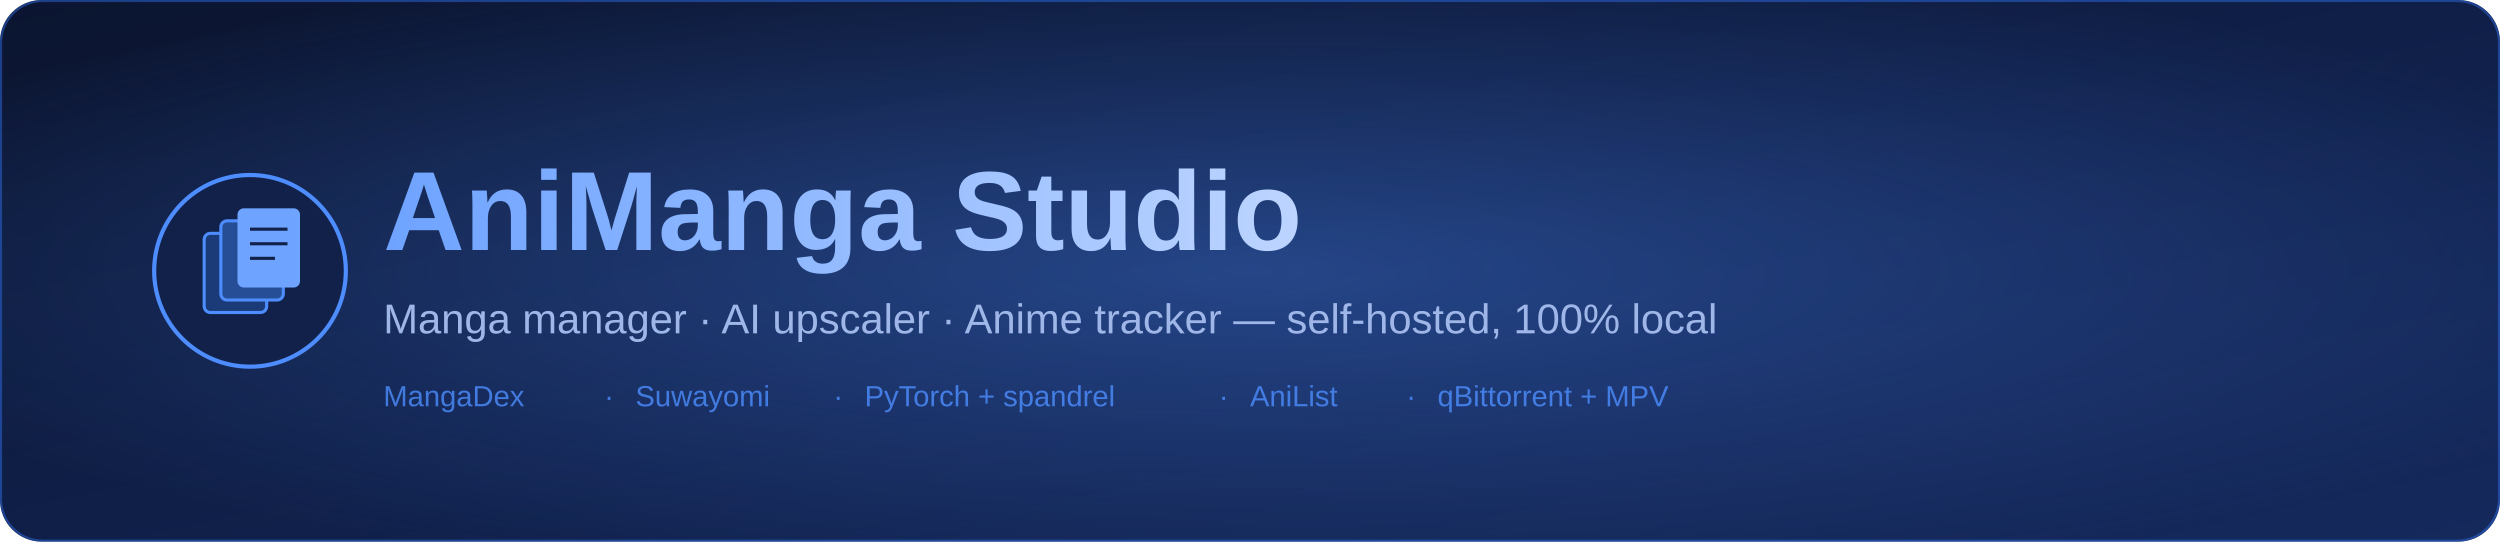
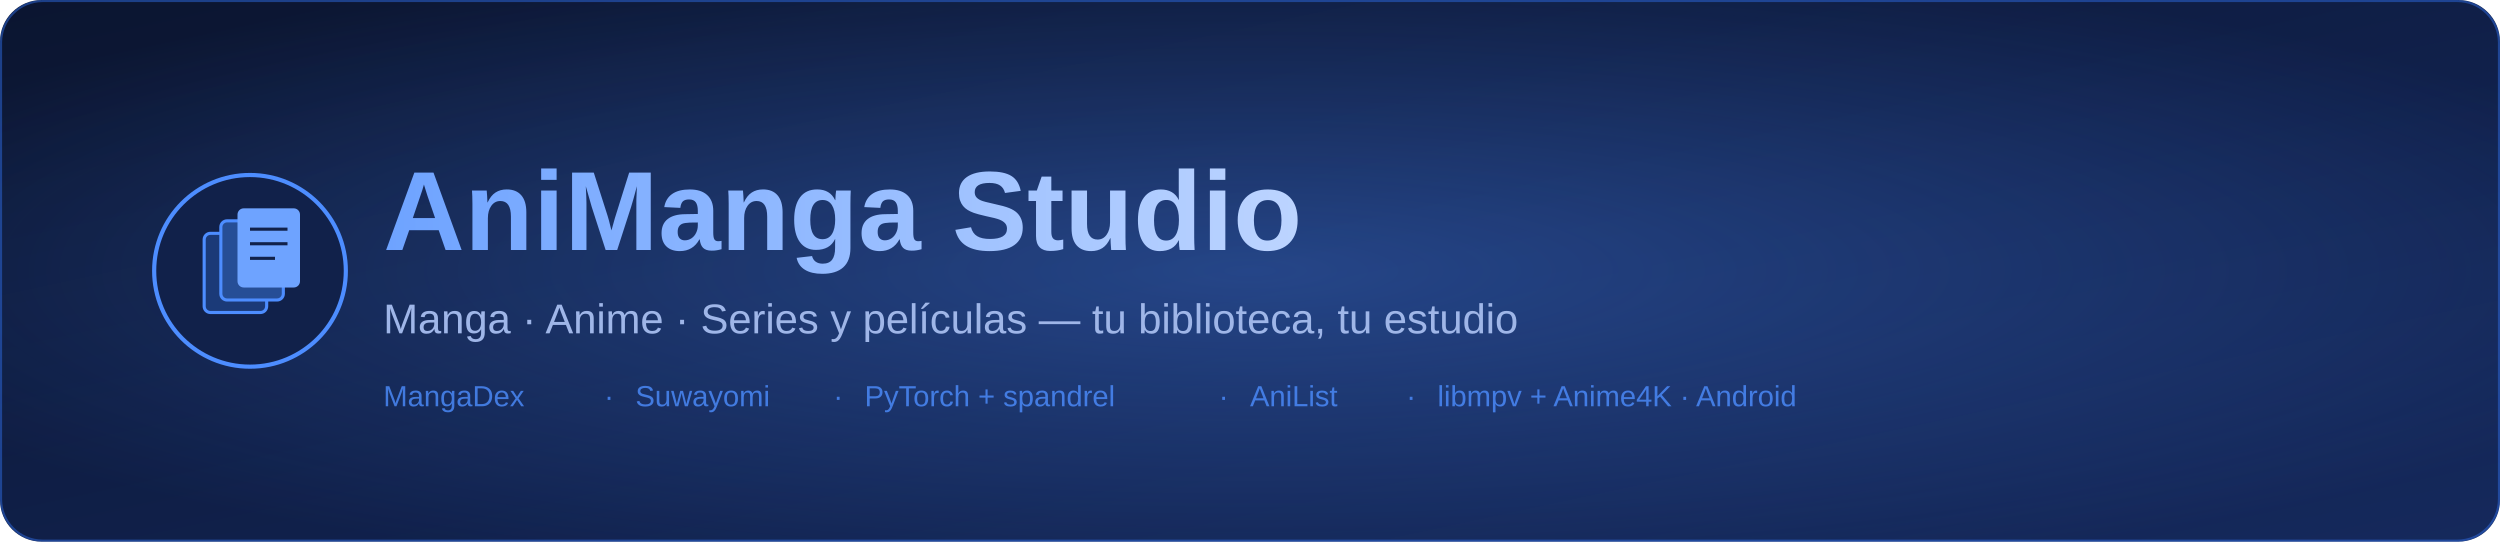
<svg xmlns="http://www.w3.org/2000/svg" width="1200" height="260" viewBox="0 0 1200 260">
  <defs>
    <linearGradient id="bg" x1="0%" y1="0%" x2="100%" y2="100%">
      <stop offset="0%" stop-color="#0b1530" />
      <stop offset="55%" stop-color="#10204a" />
      <stop offset="100%" stop-color="#15295c" />
    </linearGradient>
    <linearGradient id="title" x1="0%" y1="0%" x2="100%" y2="0%">
      <stop offset="0%" stop-color="#6ea3ff" />
      <stop offset="100%" stop-color="#bcd4ff" />
    </linearGradient>
    <radialGradient id="glow" cx="50%" cy="50%" r="60%">
      <stop offset="0%" stop-color="#4d8dff" stop-opacity="0.35" />
      <stop offset="100%" stop-color="#4d8dff" stop-opacity="0" />
    </radialGradient>
  </defs>
  <rect width="1200" height="260" rx="20" fill="url(#bg)" />
  <rect width="1200" height="260" rx="20" fill="url(#glow)" />
  <rect x="0.5" y="0.5" width="1199" height="259" rx="20" fill="none" stroke="#2f6ae0" stroke-opacity="0.5" />
  <circle cx="120" cy="130" r="46" fill="#11214a" stroke="#4d8dff" stroke-width="2" />
  <rect x="98" y="112" width="30" height="38" rx="3" fill="#1b3a78" stroke="#4d8dff" stroke-width="1.5" />
  <rect x="106" y="106" width="30" height="38" rx="3" fill="#264e96" stroke="#4d8dff" stroke-width="1.5" />
  <rect x="114" y="100" width="30" height="38" rx="3" fill="#6ea3ff" />
  <line x1="120" y1="110" x2="138" y2="110" stroke="#11214a" stroke-width="1.5" />
  <line x1="120" y1="117" x2="138" y2="117" stroke="#11214a" stroke-width="1.5" />
  <line x1="120" y1="124" x2="132" y2="124" stroke="#11214a" stroke-width="1.5" />
  <text x="184" y="120" font-family="Verdana, Arial, sans-serif" font-size="54" font-weight="700" fill="url(#title)">AniManga Studio</text>
-   <text x="184" y="160" font-family="Verdana, Arial, sans-serif" font-size="20" fill="#9fb6e8">Manga manager · AI upscaler · Anime tracker — self-hosted, 100% local</text>
+   <text x="184" y="160" font-family="Verdana, Arial, sans-serif" font-size="20" fill="#9fb6e8">Manga · Anime · Series y películas — tu biblioteca, tu estudio</text>
  <g fill="#4d8dff" fill-opacity="0.8" font-family="Verdana, Arial, sans-serif" font-size="14">
    <text x="184" y="195">MangaDex</text>
    <text x="290" y="195">·</text>
    <text x="305" y="195">Suwayomi</text>
    <text x="400" y="195">·</text>
    <text x="415" y="195">PyTorch + spandrel</text>
    <text x="585" y="195">·</text>
    <text x="600" y="195">AniList</text>
    <text x="675" y="195">·</text>
-     <text x="690" y="195">qBittorrent + MPV</text>
+     <text x="690" y="195">libmpv + Anime4K · Android</text>
  </g>
</svg>
